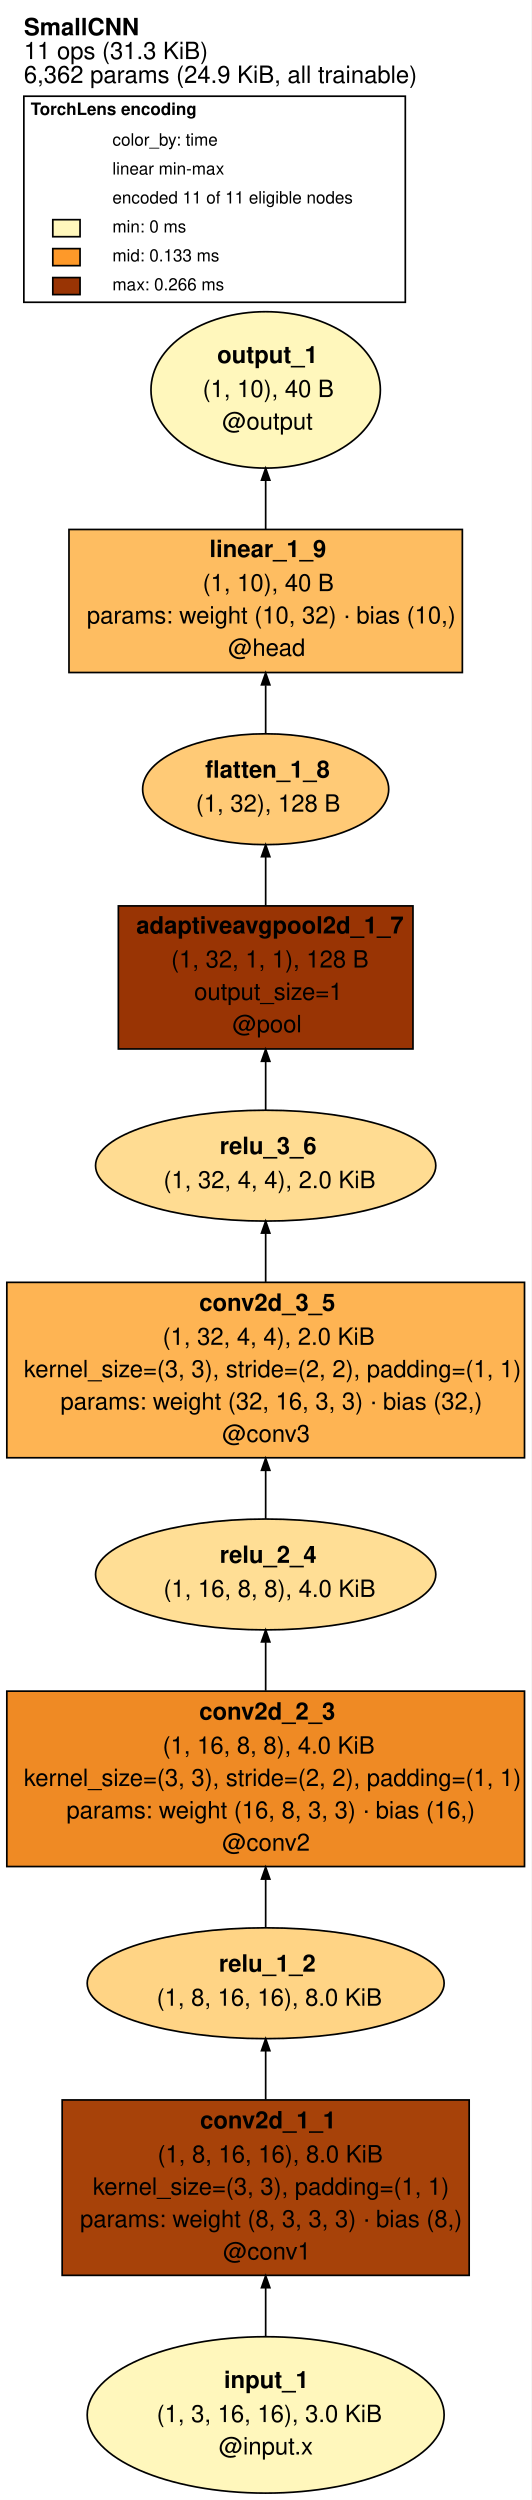
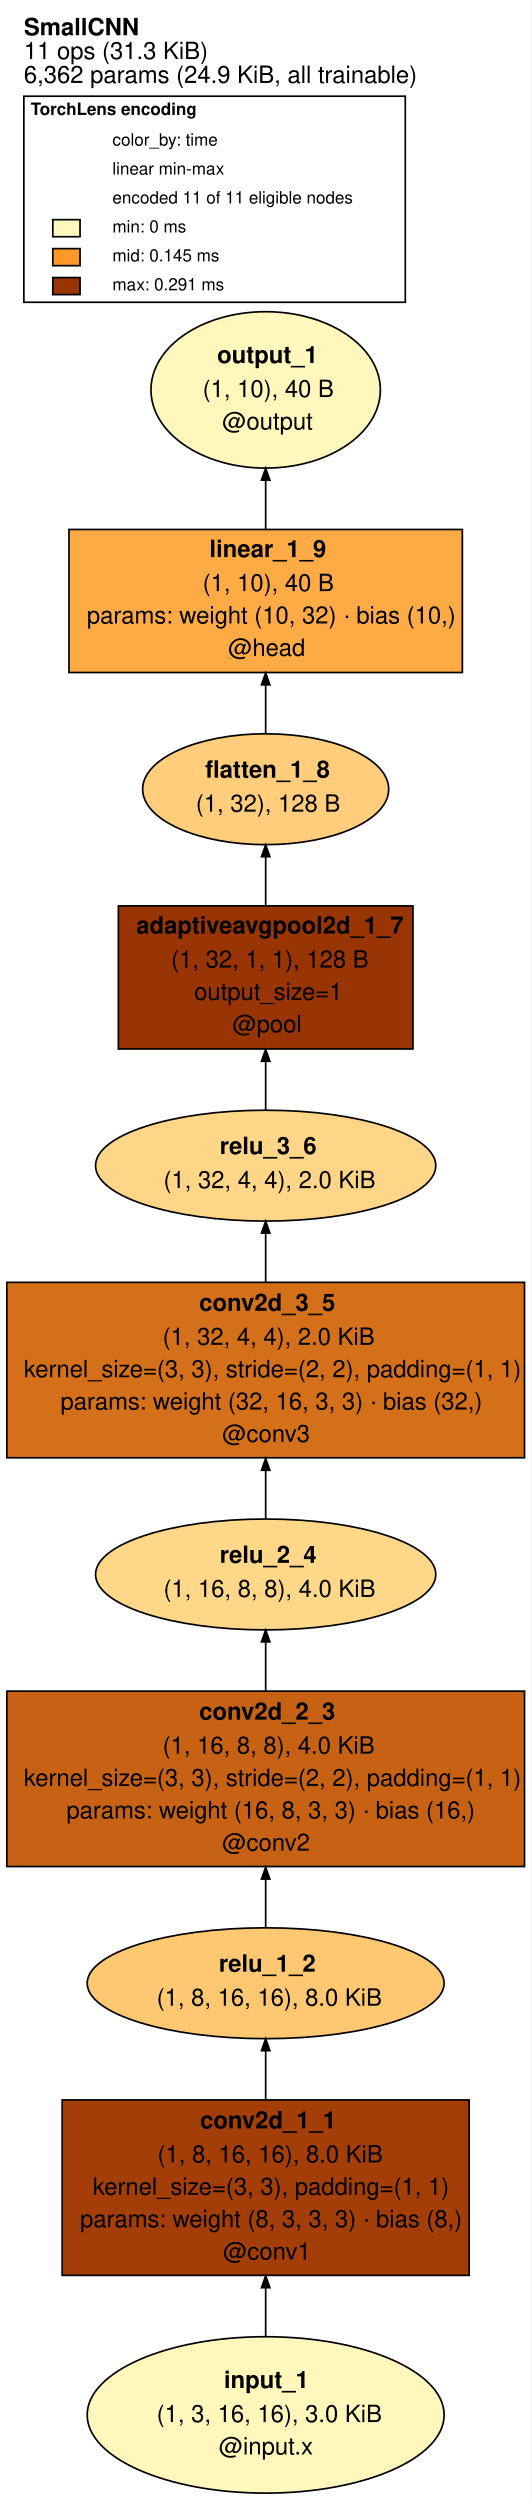
<svg xmlns="http://www.w3.org/2000/svg" width="312pt" height="1468pt" viewBox="0.00 0.00 312.00 1468.06">
  <g id="graph0" class="graph" transform="scale(1 1) rotate(0) translate(4 1464.06)">
    <polygon fill="white" stroke="transparent" points="-4,4 -4,-1464.06 308,-1464.06 308,4 -4,4" />
    <text text-anchor="start" x="10" y="-1443.36" font-family="Helvetica,sans-Serif" font-weight="bold" font-size="14.00">SmallCNN</text>
    <text text-anchor="start" x="10" y="-1429.36" font-family="Helvetica,sans-Serif" font-size="14.00">11 ops (31.3 KiB)</text>
    <text text-anchor="start" x="10" y="-1415.36" font-family="Helvetica,sans-Serif" font-size="14.00">6,362 params (24.9 KiB, all trainable)</text>
    <text text-anchor="start" x="14" y="-1396.56" font-family="Helvetica,sans-Serif" font-weight="bold" font-size="10.00">TorchLens encoding</text>
    <text text-anchor="start" x="62" y="-1378.56" font-family="Helvetica,sans-Serif" font-size="10.00">color_by: time</text>
    <text text-anchor="start" x="62" y="-1361.56" font-family="Helvetica,sans-Serif" font-size="10.00">linear min-max</text>
    <text text-anchor="start" x="62" y="-1344.56" font-family="Helvetica,sans-Serif" font-size="10.00">encoded 11 of 11 eligible nodes</text>
    <polygon fill="#fff7bc" stroke="transparent" points="27,-1325.06 27,-1335.06 43,-1335.06 43,-1325.06 27,-1325.06" />
    <polygon fill="none" stroke="black" points="27,-1325.06 27,-1335.06 43,-1335.06 43,-1325.06 27,-1325.06" />
    <text text-anchor="start" x="62" y="-1327.56" font-family="Helvetica,sans-Serif" font-size="10.00">min: 0 ms</text>
    <polygon fill="#fe9929" stroke="transparent" points="27,-1308.06 27,-1318.06 43,-1318.06 43,-1308.06 27,-1308.06" />
    <polygon fill="none" stroke="black" points="27,-1308.06 27,-1318.06 43,-1318.06 43,-1308.06 27,-1308.06" />
-     <text text-anchor="start" x="62" y="-1310.56" font-family="Helvetica,sans-Serif" font-size="10.00">mid: 0.133 ms</text>
+     <text text-anchor="start" x="62" y="-1310.56" font-family="Helvetica,sans-Serif" font-size="10.00">mid: 0.145 ms</text>
    <polygon fill="#993404" stroke="transparent" points="27,-1291.06 27,-1301.06 43,-1301.06 43,-1291.06 27,-1291.06" />
    <polygon fill="none" stroke="black" points="27,-1291.06 27,-1301.06 43,-1301.06 43,-1291.06 27,-1291.06" />
-     <text text-anchor="start" x="62" y="-1293.56" font-family="Helvetica,sans-Serif" font-size="10.00">max: 0.266 ms</text>
+     <text text-anchor="start" x="62" y="-1293.56" font-family="Helvetica,sans-Serif" font-size="10.00">max: 0.291 ms</text>
    <polygon fill="none" stroke="black" points="10,-1286.56 10,-1407.56 234,-1407.56 234,-1286.56 10,-1286.56" />
    <g id="node1" class="node">
      <ellipse fill="#fff7bc" stroke="black" cx="152" cy="-45.96" rx="104.8" ry="45.92" />
      <text text-anchor="start" x="127.5" y="-61.76" font-family="Helvetica,sans-Serif" font-weight="bold" font-size="14.00">input_1</text>
      <text text-anchor="start" x="88" y="-41.76" font-family="Helvetica,sans-Serif" font-size="14.00">(1, 3, 16, 16), 3.0 KiB</text>
      <text text-anchor="start" x="124.5" y="-22.76" font-family="Helvetica,sans-Serif" font-size="14.00">@input.x</text>
    </g>
    <g id="node2" class="node">
-       <polygon fill="#a74209" stroke="black" points="271.5,-230.92 32.5,-230.92 32.5,-127.92 271.5,-127.92 271.5,-230.92" />
+       <polygon fill="#a33e08" stroke="black" points="271.5,-230.92 32.5,-230.92 32.5,-127.92 271.5,-127.92 271.5,-230.92" />
      <text text-anchor="start" x="113.5" y="-214.22" font-family="Helvetica,sans-Serif" font-weight="bold" font-size="14.00">conv2d_1_1</text>
      <text text-anchor="start" x="88.5" y="-194.22" font-family="Helvetica,sans-Serif" font-size="14.00">(1, 8, 16, 16), 8.0 KiB</text>
      <text text-anchor="start" x="50.5" y="-175.22" font-family="Helvetica,sans-Serif" font-size="14.00">kernel_size=(3, 3), padding=(1, 1)</text>
      <text text-anchor="start" x="43" y="-156.22" font-family="Helvetica,sans-Serif" font-size="14.00">params: weight (8, 3, 3, 3) · bias (8,)</text>
      <text text-anchor="start" x="127" y="-137.22" font-family="Helvetica,sans-Serif" font-size="14.00">@conv1</text>
    </g>
    <g id="edge1" class="edge">
      <path fill="none" stroke="black" d="M152,-92.2C152,-101.32 152,-111.02 152,-120.5" />
      <polygon fill="black" stroke="black" points="149.55,-120.69 152,-127.69 154.45,-120.69 149.55,-120.69" />
    </g>
    <g id="node3" class="node">
-       <ellipse fill="#ffd485" stroke="black" cx="152" cy="-299.45" rx="104.8" ry="32.55" />
+       <ellipse fill="#fec771" stroke="black" cx="152" cy="-299.45" rx="104.8" ry="32.55" />
      <text text-anchor="start" x="124.5" y="-306.25" font-family="Helvetica,sans-Serif" font-weight="bold" font-size="14.00">relu_1_2</text>
      <text text-anchor="start" x="88" y="-286.25" font-family="Helvetica,sans-Serif" font-size="14.00">(1, 8, 16, 16), 8.0 KiB</text>
    </g>
    <g id="edge2" class="edge">
      <path fill="none" stroke="black" d="M152,-231.16C152,-240.73 152,-250.59 152,-259.71" />
      <polygon fill="black" stroke="black" points="149.55,-259.85 152,-266.85 154.45,-259.85 149.55,-259.85" />
    </g>
    <g id="node4" class="node">
-       <polygon fill="#ef8a24" stroke="black" points="304,-470.98 0,-470.98 0,-367.98 304,-367.98 304,-470.98" />
+       <polygon fill="#c76215" stroke="black" points="304,-470.98 0,-470.98 0,-367.98 304,-367.98 304,-470.98" />
      <text text-anchor="start" x="113" y="-454.28" font-family="Helvetica,sans-Serif" font-weight="bold" font-size="14.00">conv2d_2_3</text>
      <text text-anchor="start" x="91.5" y="-434.28" font-family="Helvetica,sans-Serif" font-size="14.00">(1, 16, 8, 8), 4.0 KiB</text>
      <text text-anchor="start" x="10" y="-415.28" font-family="Helvetica,sans-Serif" font-size="14.00">kernel_size=(3, 3), stride=(2, 2), padding=(1, 1)</text>
      <text text-anchor="start" x="35" y="-396.28" font-family="Helvetica,sans-Serif" font-size="14.00">params: weight (16, 8, 3, 3) · bias (16,)</text>
      <text text-anchor="start" x="126.5" y="-377.28" font-family="Helvetica,sans-Serif" font-size="14.00">@conv2</text>
    </g>
    <g id="edge3" class="edge">
      <path fill="none" stroke="black" d="M152,-332.08C152,-340.87 152,-350.7 152,-360.5" />
      <polygon fill="black" stroke="black" points="149.55,-360.61 152,-367.61 154.45,-360.61 149.55,-360.61" />
    </g>
    <g id="node5" class="node">
-       <ellipse fill="#ffde95" stroke="black" cx="152" cy="-539.5" rx="99.9" ry="32.55" />
+       <ellipse fill="#ffd789" stroke="black" cx="152" cy="-539.5" rx="99.9" ry="32.55" />
      <text text-anchor="start" x="125" y="-546.3" font-family="Helvetica,sans-Serif" font-weight="bold" font-size="14.00">relu_2_4</text>
      <text text-anchor="start" x="92" y="-526.3" font-family="Helvetica,sans-Serif" font-size="14.00">(1, 16, 8, 8), 4.0 KiB</text>
    </g>
    <g id="edge4" class="edge">
      <path fill="none" stroke="black" d="M152,-471.22C152,-480.78 152,-490.64 152,-499.76" />
      <polygon fill="black" stroke="black" points="149.55,-499.9 152,-506.9 154.45,-499.9 149.55,-499.9" />
    </g>
    <g id="node6" class="node">
-       <polygon fill="#feb453" stroke="black" points="304,-711.03 0,-711.03 0,-608.03 304,-608.03 304,-711.03" />
+       <polygon fill="#d5701a" stroke="black" points="304,-711.03 0,-711.03 0,-608.03 304,-608.03 304,-711.03" />
      <text text-anchor="start" x="113" y="-694.33" font-family="Helvetica,sans-Serif" font-weight="bold" font-size="14.00">conv2d_3_5</text>
      <text text-anchor="start" x="91.5" y="-674.33" font-family="Helvetica,sans-Serif" font-size="14.00">(1, 32, 4, 4), 2.0 KiB</text>
      <text text-anchor="start" x="10" y="-655.33" font-family="Helvetica,sans-Serif" font-size="14.00">kernel_size=(3, 3), stride=(2, 2), padding=(1, 1)</text>
      <text text-anchor="start" x="31.5" y="-636.33" font-family="Helvetica,sans-Serif" font-size="14.00">params: weight (32, 16, 3, 3) · bias (32,)</text>
      <text text-anchor="start" x="126.5" y="-617.33" font-family="Helvetica,sans-Serif" font-size="14.00">@conv3</text>
    </g>
    <g id="edge5" class="edge">
      <path fill="none" stroke="black" d="M152,-572.13C152,-580.93 152,-590.76 152,-600.55" />
      <polygon fill="black" stroke="black" points="149.55,-600.66 152,-607.66 154.45,-600.66 149.55,-600.66" />
    </g>
    <g id="node7" class="node">
-       <ellipse fill="#ffdc92" stroke="black" cx="152" cy="-779.56" rx="99.9" ry="32.55" />
+       <ellipse fill="#ffd587" stroke="black" cx="152" cy="-779.56" rx="99.9" ry="32.55" />
      <text text-anchor="start" x="125" y="-786.36" font-family="Helvetica,sans-Serif" font-weight="bold" font-size="14.00">relu_3_6</text>
      <text text-anchor="start" x="92" y="-766.36" font-family="Helvetica,sans-Serif" font-size="14.00">(1, 32, 4, 4), 2.0 KiB</text>
    </g>
    <g id="edge6" class="edge">
      <path fill="none" stroke="black" d="M152,-711.27C152,-720.83 152,-730.69 152,-739.82" />
      <polygon fill="black" stroke="black" points="149.55,-739.96 152,-746.96 154.45,-739.96 149.55,-739.96" />
    </g>
    <g id="node8" class="node">
      <polygon fill="#993404" stroke="black" points="238.5,-932.09 65.5,-932.09 65.5,-848.09 238.5,-848.09 238.5,-932.09" />
      <text text-anchor="start" x="76" y="-915.89" font-family="Helvetica,sans-Serif" font-weight="bold" font-size="14.00">adaptiveavgpool2d_1_7</text>
      <text text-anchor="start" x="96.5" y="-895.89" font-family="Helvetica,sans-Serif" font-size="14.00">(1, 32, 1, 1), 128 B</text>
      <text text-anchor="start" x="110" y="-876.89" font-family="Helvetica,sans-Serif" font-size="14.00">output_size=1</text>
      <text text-anchor="start" x="132.5" y="-857.89" font-family="Helvetica,sans-Serif" font-size="14.00">@pool</text>
    </g>
    <g id="edge7" class="edge">
      <path fill="none" stroke="black" d="M152,-812.24C152,-821.12 152,-830.97 152,-840.58" />
      <polygon fill="black" stroke="black" points="149.55,-840.86 152,-847.86 154.45,-840.86 149.55,-840.86" />
    </g>
    <g id="node9" class="node">
-       <ellipse fill="#ffca76" stroke="black" cx="152" cy="-1000.61" rx="72.25" ry="32.55" />
+       <ellipse fill="#ffcd7b" stroke="black" cx="152" cy="-1000.61" rx="72.25" ry="32.55" />
      <text text-anchor="start" x="116.5" y="-1007.41" font-family="Helvetica,sans-Serif" font-weight="bold" font-size="14.00">flatten_1_8</text>
      <text text-anchor="start" x="111" y="-987.41" font-family="Helvetica,sans-Serif" font-size="14.00">(1, 32), 128 B</text>
    </g>
    <g id="edge8" class="edge">
      <path fill="none" stroke="black" d="M152,-932.11C152,-941.59 152,-951.63 152,-960.99" />
      <polygon fill="black" stroke="black" points="149.55,-961 152,-968 154.45,-961 149.55,-961" />
    </g>
    <g id="node10" class="node">
-       <polygon fill="#febd61" stroke="black" points="267.5,-1153.14 36.5,-1153.14 36.5,-1069.14 267.5,-1069.14 267.5,-1153.14" />
+       <polygon fill="#feab46" stroke="black" points="267.5,-1153.14 36.5,-1153.14 36.5,-1069.14 267.5,-1069.14 267.5,-1153.14" />
      <text text-anchor="start" x="119" y="-1136.94" font-family="Helvetica,sans-Serif" font-weight="bold" font-size="14.00">linear_1_9</text>
      <text text-anchor="start" x="115" y="-1116.94" font-family="Helvetica,sans-Serif" font-size="14.00">(1, 10), 40 B</text>
      <text text-anchor="start" x="47" y="-1097.94" font-family="Helvetica,sans-Serif" font-size="14.00">params: weight (10, 32) · bias (10,)</text>
      <text text-anchor="start" x="130" y="-1078.94" font-family="Helvetica,sans-Serif" font-size="14.00">@head</text>
    </g>
    <g id="edge9" class="edge">
      <path fill="none" stroke="black" d="M152,-1033.29C152,-1042.17 152,-1052.02 152,-1061.64" />
      <polygon fill="black" stroke="black" points="149.55,-1061.92 152,-1068.92 154.45,-1061.92 149.55,-1061.92" />
    </g>
    <g id="node11" class="node">
      <ellipse fill="#fff7bc" stroke="black" cx="152" cy="-1235.1" rx="67.35" ry="45.92" />
      <text text-anchor="start" x="123.5" y="-1250.9" font-family="Helvetica,sans-Serif" font-weight="bold" font-size="14.00">output_1</text>
      <text text-anchor="start" x="115" y="-1230.9" font-family="Helvetica,sans-Serif" font-size="14.00">(1, 10), 40 B</text>
      <text text-anchor="start" x="126.5" y="-1211.9" font-family="Helvetica,sans-Serif" font-size="14.00">@output</text>
    </g>
    <g id="edge10" class="edge">
      <path fill="none" stroke="black" d="M152,-1153.43C152,-1162.57 152,-1172.37 152,-1181.89" />
      <polygon fill="black" stroke="black" points="149.55,-1182.09 152,-1189.09 154.45,-1182.09 149.55,-1182.09" />
    </g>
  </g>
</svg>
